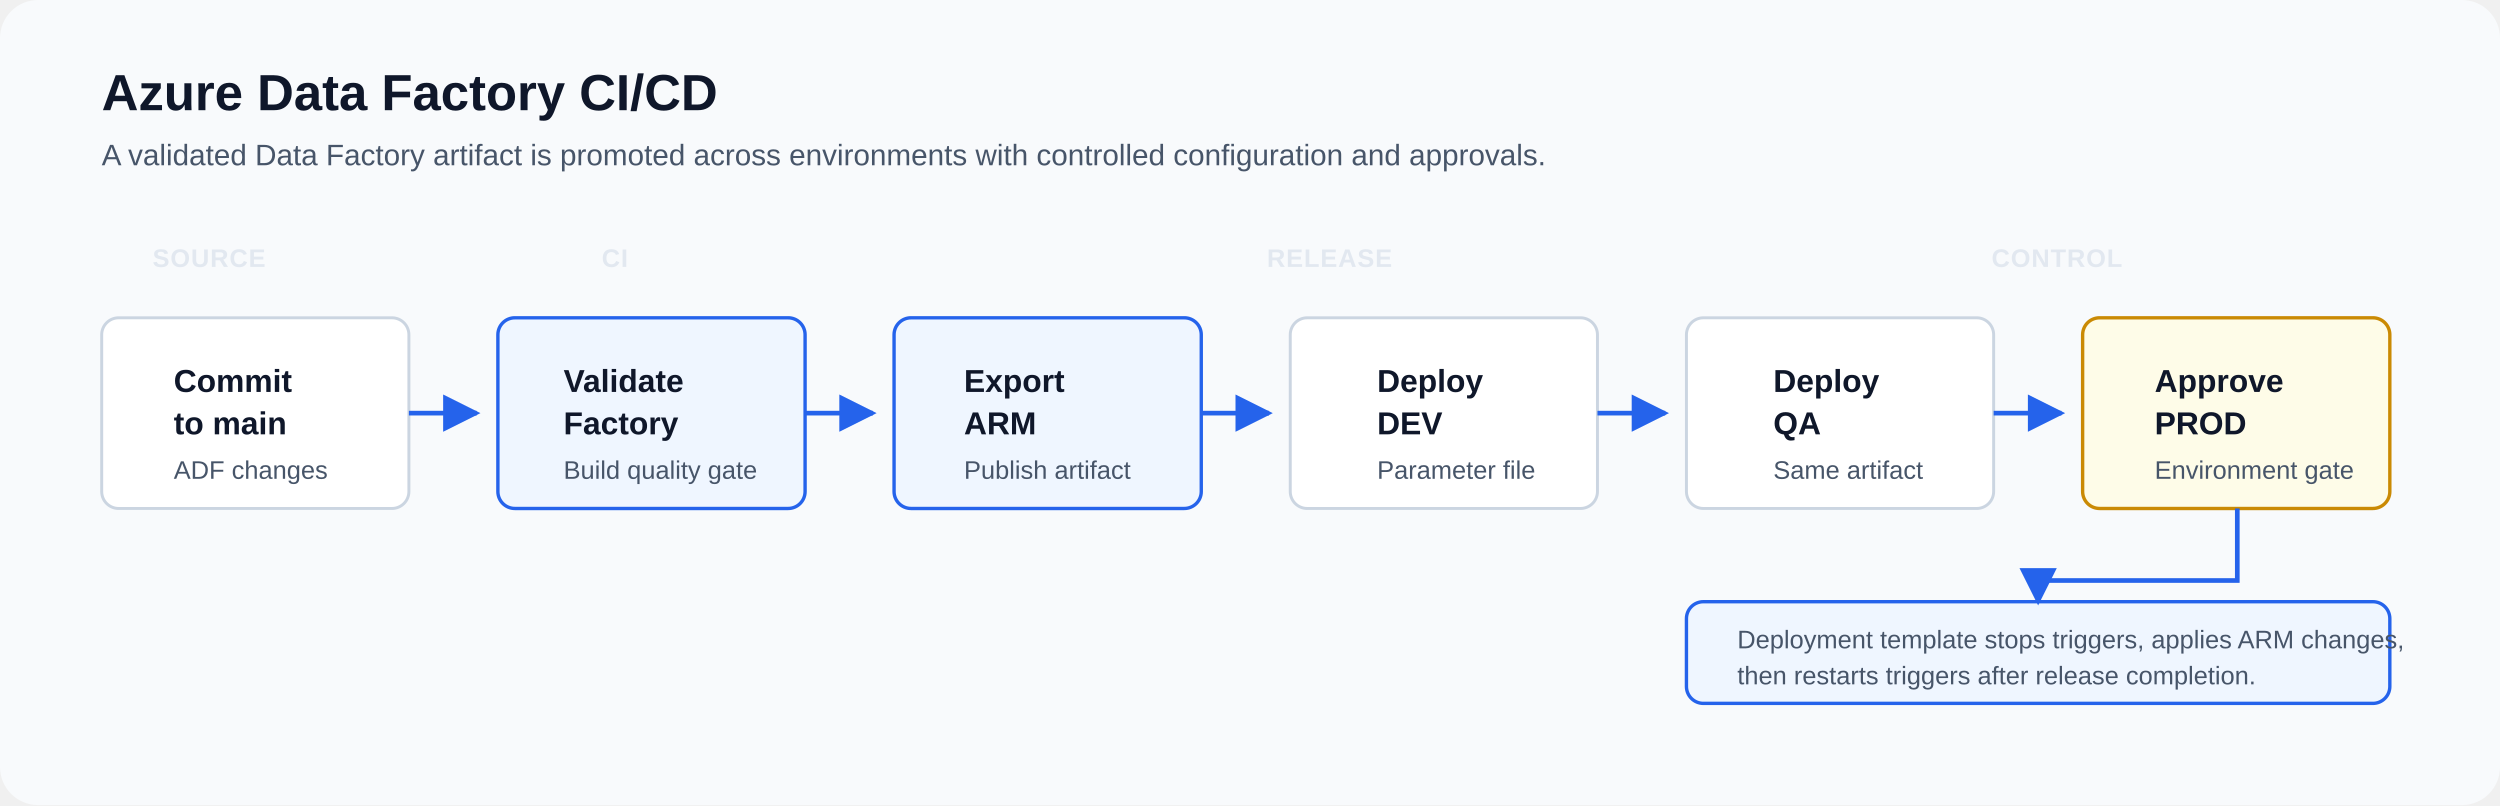
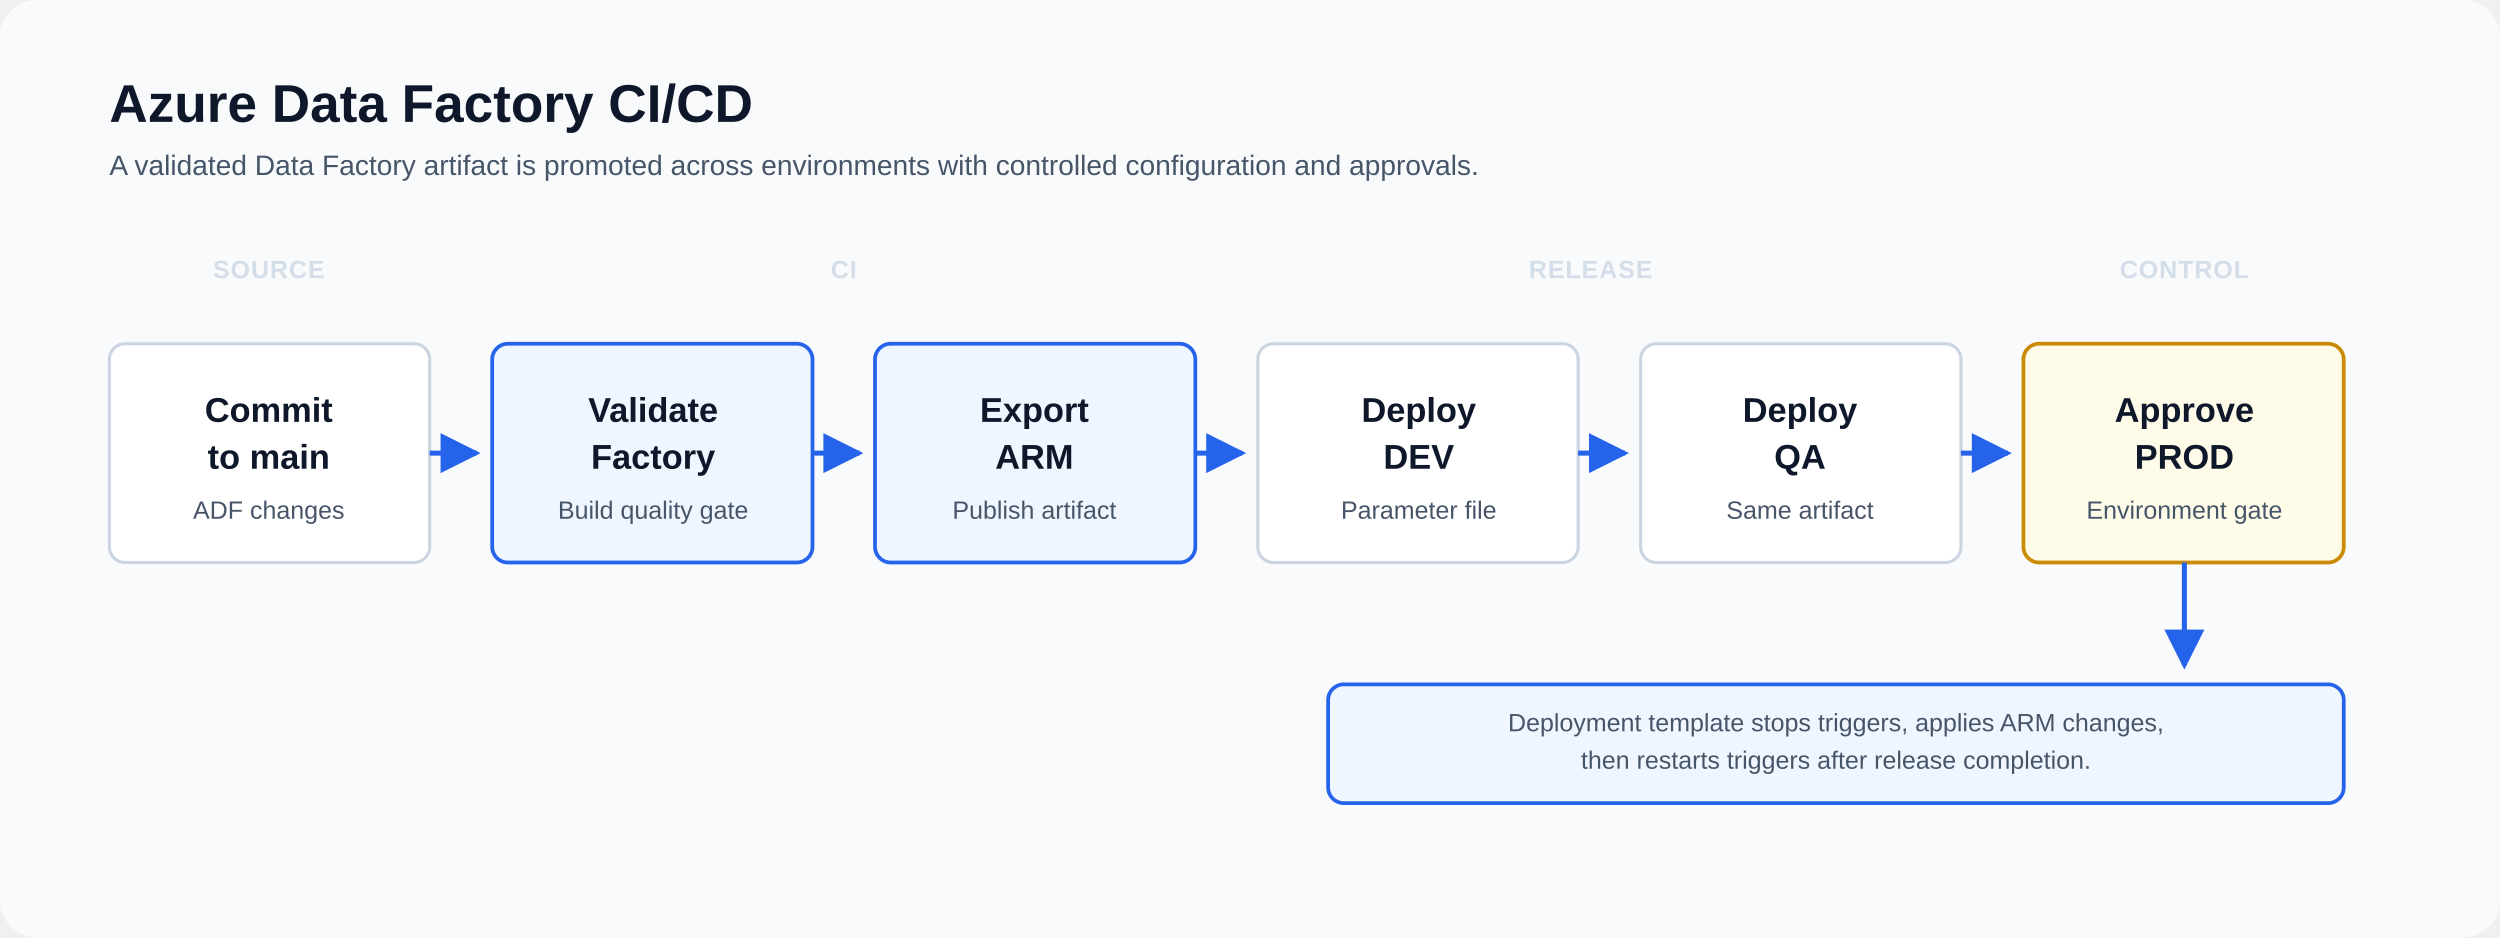
- <svg xmlns="http://www.w3.org/2000/svg" width="1180" height="380" viewBox="0 0 1180 380" role="img" aria-labelledby="title desc">
+ <svg xmlns="http://www.w3.org/2000/svg" width="1600" height="600" viewBox="0 0 1600 600" role="img" aria-labelledby="title desc">
  <defs>
    <marker id="arrow" viewBox="0 0 10 10" refX="9" refY="5" markerWidth="8" markerHeight="8" orient="auto-start-reverse">
      <path d="M 0 0 L 10 5 L 0 10 z" fill="#2563eb" />
    </marker>
    <style>
      .bg { fill: #f8fafc; }
-       .title { fill: #0f172a; font: 700 24px Arial, sans-serif; }
-       .subtitle { fill: #475569; font: 400 14px Arial, sans-serif; }
-       .box { fill: #ffffff; stroke: #cbd5e1; stroke-width: 1.4; rx: 8; }
-       .box-accent { fill: #eff6ff; stroke: #2563eb; stroke-width: 1.6; rx: 8; }
-       .gate { fill: #fefce8; stroke: #ca8a04; stroke-width: 1.6; rx: 8; }
-       .label { fill: #0f172a; font: 700 15px Arial, sans-serif; }
-       .detail { fill: #475569; font: 400 12px Arial, sans-serif; }
-       .arrow { stroke: #2563eb; stroke-width: 2.2; fill: none; marker-end: url(#arrow); }
-       .lane { fill: #e2e8f0; font: 700 12px Arial, sans-serif; letter-spacing: .4px; }
+       .title { fill: #0f172a; font: 700 34px Arial, sans-serif; }
+       .subtitle { fill: #475569; font: 400 18px Arial, sans-serif; }
+       .box { fill: #ffffff; stroke: #cbd5e1; stroke-width: 2; rx: 10; }
+       .box-accent { fill: #eff6ff; stroke: #2563eb; stroke-width: 2.4; rx: 10; }
+       .gate { fill: #fefce8; stroke: #ca8a04; stroke-width: 2.4; rx: 10; }
+       .label { fill: #0f172a; font: 700 22px Arial, sans-serif; text-anchor: middle; }
+       .detail { fill: #475569; font: 400 16px Arial, sans-serif; text-anchor: middle; }
+       .arrow { stroke: #2563eb; stroke-width: 3.2; fill: none; marker-end: url(#arrow); }
+       .lane { fill: #d3dee9; font: 700 16px Arial, sans-serif; letter-spacing: .6px; text-anchor: middle; }
    </style>
  </defs>
-   <rect class="bg" x="0" y="0" width="1180" height="380" rx="18" />
-   <text class="title" x="48" y="52">Azure Data Factory CI/CD</text>
-   <text class="subtitle" x="48" y="78">A validated Data Factory artifact is promoted across environments with controlled configuration and approvals.</text>
-   <text class="lane" x="72" y="126">SOURCE</text>
-   <text class="lane" x="284" y="126">CI</text>
-   <text class="lane" x="598" y="126">RELEASE</text>
-   <text class="lane" x="940" y="126">CONTROL</text>
-   <rect class="box" x="48" y="150" width="145" height="90" />
-   <text class="label" x="82" y="185">Commit</text>
-   <text class="label" x="82" y="205">to main</text>
-   <text class="detail" x="82" y="226">ADF changes</text>
-   <rect class="box-accent" x="235" y="150" width="145" height="90" />
-   <text class="label" x="266" y="185">Validate</text>
-   <text class="label" x="266" y="205">Factory</text>
-   <text class="detail" x="266" y="226">Build quality gate</text>
-   <rect class="box-accent" x="422" y="150" width="145" height="90" />
-   <text class="label" x="455" y="185">Export</text>
-   <text class="label" x="455" y="205">ARM</text>
-   <text class="detail" x="455" y="226">Publish artifact</text>
-   <rect class="box" x="609" y="150" width="145" height="90" />
-   <text class="label" x="650" y="185">Deploy</text>
-   <text class="label" x="650" y="205">DEV</text>
-   <text class="detail" x="650" y="226">Parameter file</text>
-   <rect class="box" x="796" y="150" width="145" height="90" />
-   <text class="label" x="837" y="185">Deploy</text>
-   <text class="label" x="837" y="205">QA</text>
-   <text class="detail" x="837" y="226">Same artifact</text>
-   <rect class="gate" x="983" y="150" width="145" height="90" />
-   <text class="label" x="1017" y="185">Approve</text>
-   <text class="label" x="1017" y="205">PROD</text>
-   <text class="detail" x="1017" y="226">Environment gate</text>
-   <rect class="box-accent" x="796" y="284" width="332" height="48" />
-   <text class="detail" x="820" y="306">Deployment template stops triggers, applies ARM changes,</text>
-   <text class="detail" x="820" y="323">then restarts triggers after release completion.</text>
-   <path class="arrow" d="M193 195 H225" />
-   <path class="arrow" d="M380 195 H412" />
-   <path class="arrow" d="M567 195 H599" />
-   <path class="arrow" d="M754 195 H786" />
-   <path class="arrow" d="M941 195 H973" />
-   <path class="arrow" d="M1056 240 V274 H962 V284" />
+   <rect class="bg" x="0" y="0" width="1600" height="600" rx="24" />
+   <text class="title" x="70" y="78">Azure Data Factory CI/CD</text>
+   <text class="subtitle" x="70" y="112">A validated Data Factory artifact is promoted across environments with controlled configuration and approvals.</text>
+   <text class="lane" x="172" y="178">SOURCE</text>
+   <text class="lane" x="540" y="178">CI</text>
+   <text class="lane" x="1018" y="178">RELEASE</text>
+   <text class="lane" x="1398" y="178">CONTROL</text>
+   <rect class="box" x="70" y="220" width="205" height="140" />
+   <text class="label" x="172" y="270">Commit</text>
+   <text class="label" x="172" y="300">to main</text>
+   <text class="detail" x="172" y="332">ADF changes</text>
+   <rect class="box-accent" x="315" y="220" width="205" height="140" />
+   <text class="label" x="418" y="270">Validate</text>
+   <text class="label" x="418" y="300">Factory</text>
+   <text class="detail" x="418" y="332">Build quality gate</text>
+   <rect class="box-accent" x="560" y="220" width="205" height="140" />
+   <text class="label" x="662" y="270">Export</text>
+   <text class="label" x="662" y="300">ARM</text>
+   <text class="detail" x="662" y="332">Publish artifact</text>
+   <rect class="box" x="805" y="220" width="205" height="140" />
+   <text class="label" x="908" y="270">Deploy</text>
+   <text class="label" x="908" y="300">DEV</text>
+   <text class="detail" x="908" y="332">Parameter file</text>
+   <rect class="box" x="1050" y="220" width="205" height="140" />
+   <text class="label" x="1152" y="270">Deploy</text>
+   <text class="label" x="1152" y="300">QA</text>
+   <text class="detail" x="1152" y="332">Same artifact</text>
+   <rect class="gate" x="1295" y="220" width="205" height="140" />
+   <text class="label" x="1398" y="270">Approve</text>
+   <text class="label" x="1398" y="300">PROD</text>
+   <text class="detail" x="1398" y="332">Environment gate</text>
+   <rect class="box-accent" x="850" y="438" width="650" height="76" />
+   <text class="detail" x="1175" y="468">Deployment template stops triggers, applies ARM changes,</text>
+   <text class="detail" x="1175" y="492">then restarts triggers after release completion.</text>
+   <path class="arrow" d="M275 290 H305" />
+   <path class="arrow" d="M520 290 H550" />
+   <path class="arrow" d="M765 290 H795" />
+   <path class="arrow" d="M1010 290 H1040" />
+   <path class="arrow" d="M1255 290 H1285" />
+   <path class="arrow" d="M1398 360 V426" />
</svg>
